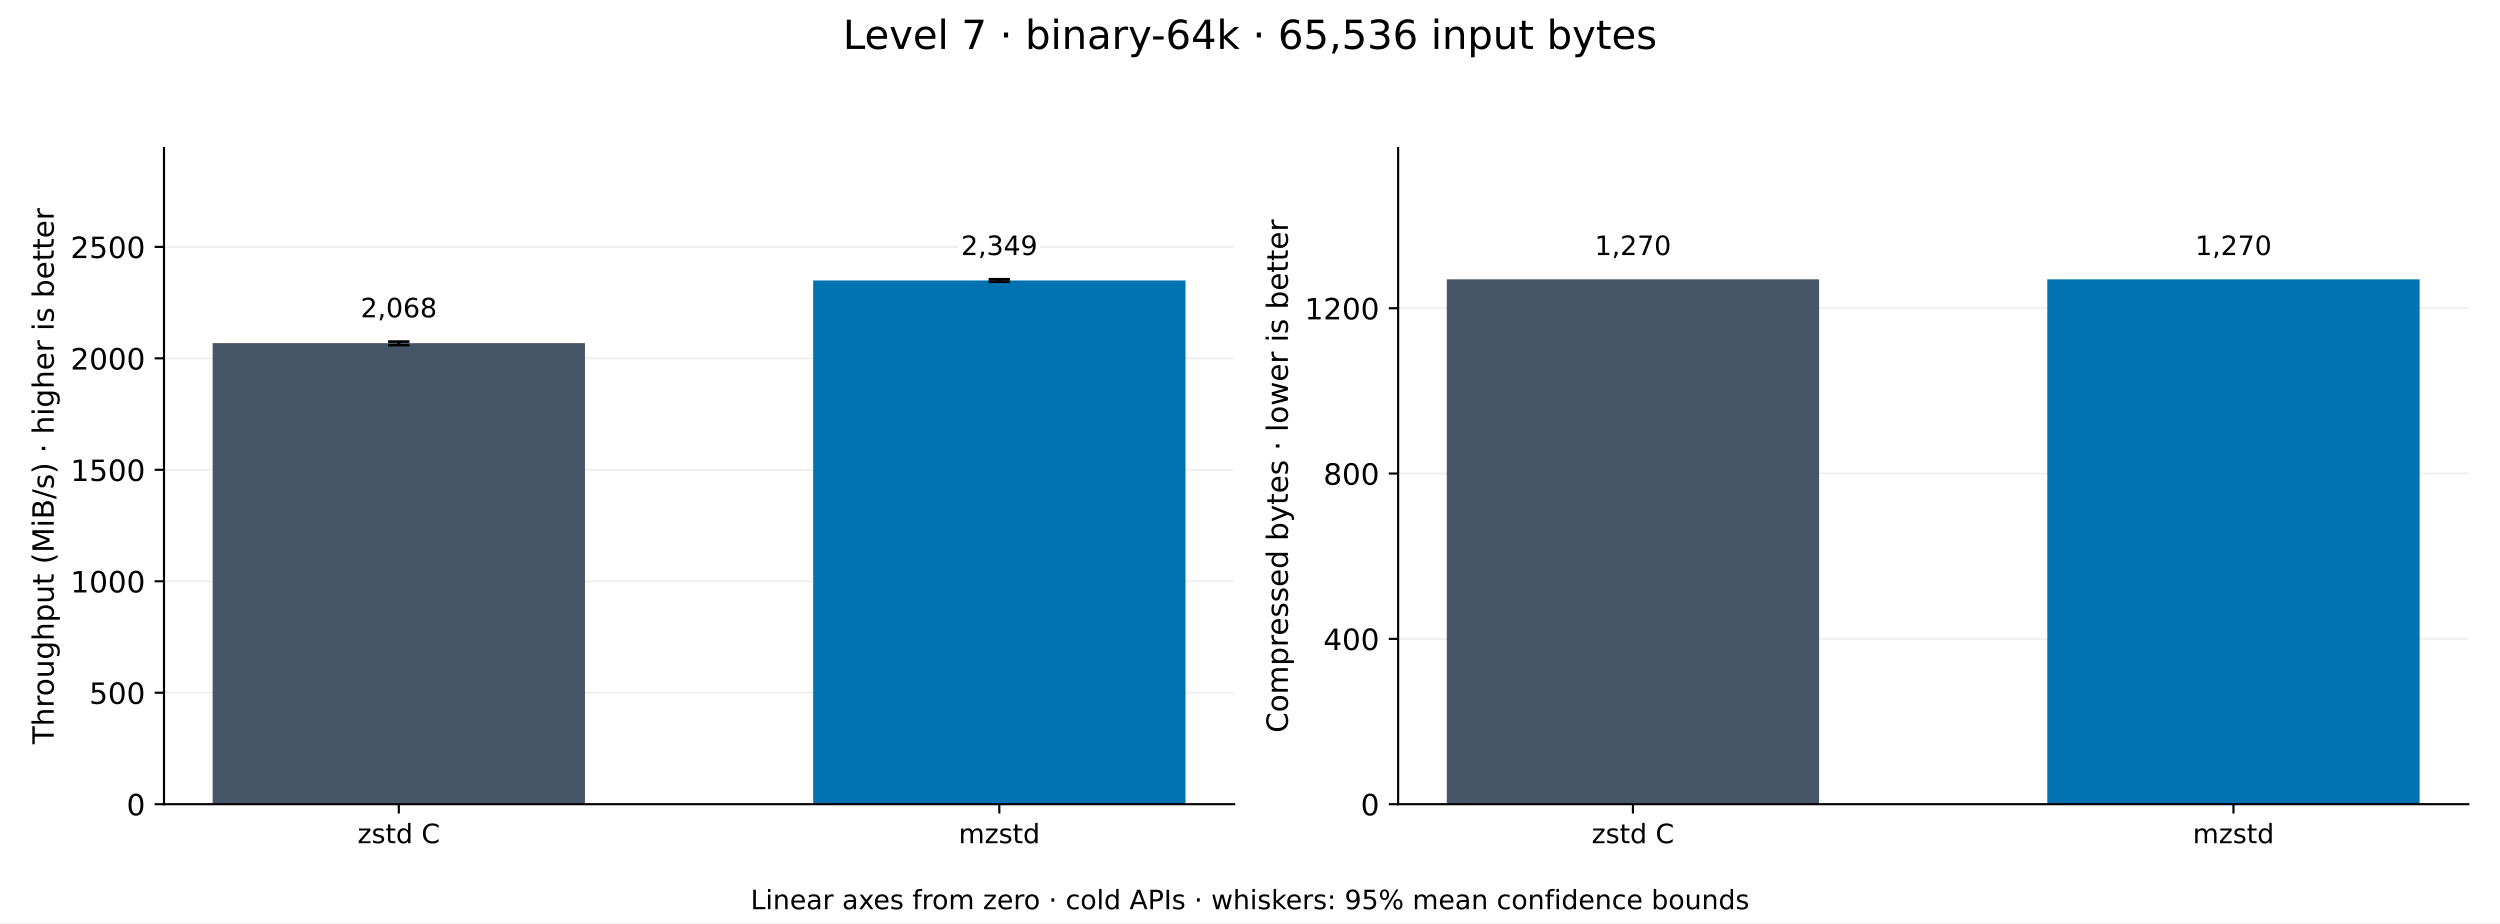
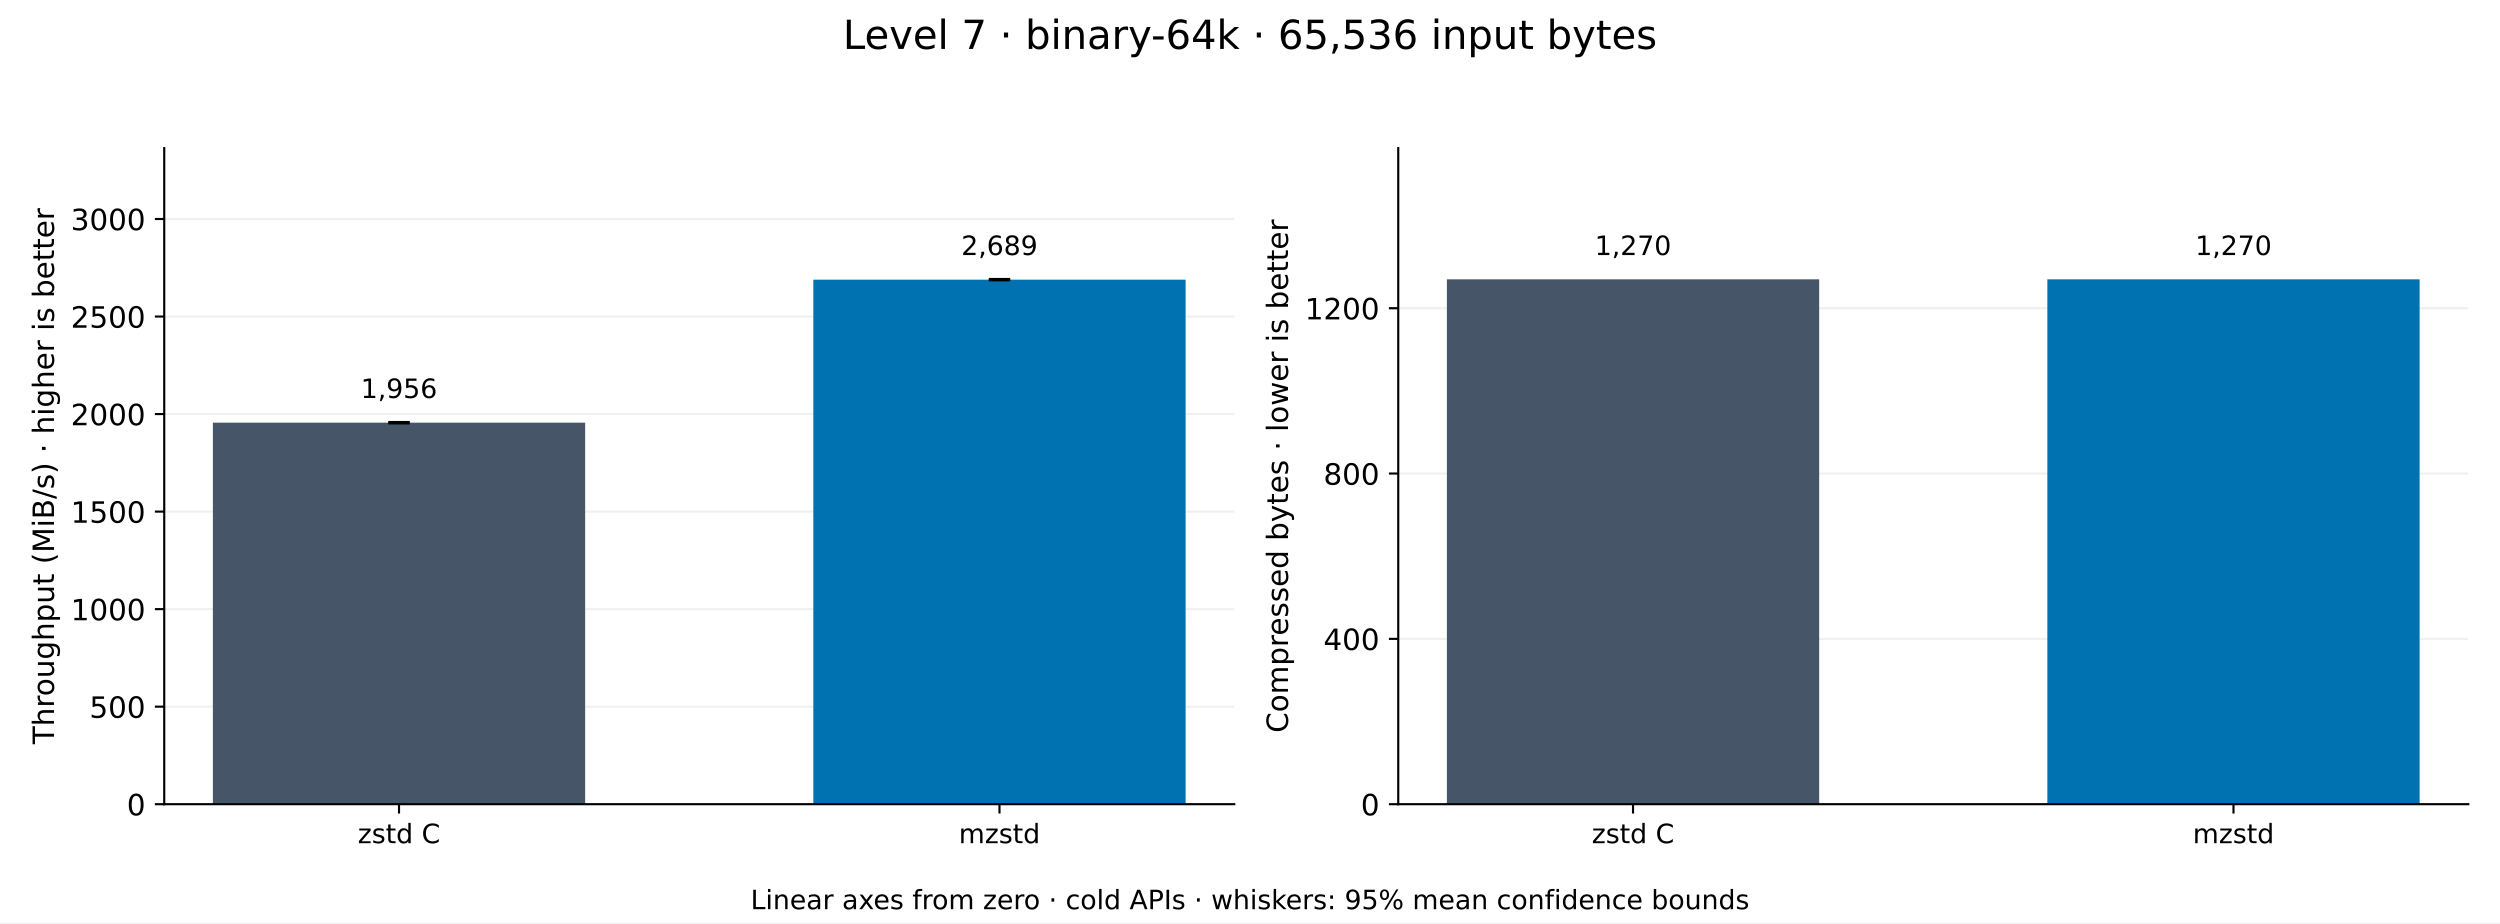
<svg xmlns="http://www.w3.org/2000/svg" xmlns:xlink="http://www.w3.org/1999/xlink" width="936pt" height="345.6pt" viewBox="0 0 936 345.6" version="1.1">
  <defs>
    <style type="text/css">*{stroke-linejoin: round; stroke-linecap: butt}</style>
  </defs>
  <g id="figure_1">
    <g id="patch_1">
      <path d="M 0 345.6 L 936 345.6 L 936 0 L 0 0 z " style="fill: #ffffff" />
    </g>
    <g id="axes_1">
      <g id="patch_2">
-         <path d="M 61.4 301.088 L 462.06 301.088 L 462.06 55.44 L 61.4 55.44 z " style="fill: #ffffff" />
+         <path d="M 61.49 301.088 L 462.105 301.088 L 462.105 55.44 L 61.49 55.44 z " style="fill: #ffffff" />
      </g>
      <g id="matplotlib.axis_1">
        <g id="xtick_1">
          <g id="line2d_1">
            <defs>
              <path id="mcbfd24ea1b" d="M 0 0 L 0 3.5 " style="stroke: #000000; stroke-width: 0.8" />
            </defs>
            <g>
-               <use xlink:href="#mcbfd24ea1b" x="149.311" y="301.088" style="stroke: #000000; stroke-width: 0.8" />
+               <use xlink:href="#mcbfd24ea1b" x="149.391" y="301.088" style="stroke: #000000; stroke-width: 0.8" />
            </g>
          </g>
          <g id="text_1">
-             <text style="font-size: 10px; font-family: 'DejaVu Sans', 'Bitstream Vera Sans', 'Computer Modern Sans Serif', 'Lucida Grande', 'Verdana', 'Geneva', 'Lucid', 'Arial', 'Helvetica', 'Avant Garde', sans-serif; text-anchor: middle" x="149.311" y="315.686" transform="rotate(-0 149.3114 315.6864)">zstd C</text>
+             <text style="font-size: 10px; font-family: 'DejaVu Sans', 'Bitstream Vera Sans', 'Computer Modern Sans Serif', 'Lucida Grande', 'Verdana', 'Geneva', 'Lucid', 'Arial', 'Helvetica', 'Avant Garde', sans-serif; text-anchor: middle" x="149.391" y="315.686" transform="rotate(-0 149.3915 315.6864)">zstd C</text>
          </g>
        </g>
        <g id="xtick_2">
          <g id="line2d_2">
            <g>
-               <use xlink:href="#mcbfd24ea1b" x="374.149" y="301.088" style="stroke: #000000; stroke-width: 0.8" />
+               <use xlink:href="#mcbfd24ea1b" x="374.204" y="301.088" style="stroke: #000000; stroke-width: 0.8" />
            </g>
          </g>
          <g id="text_2">
-             <text style="font-size: 10px; font-family: 'DejaVu Sans', 'Bitstream Vera Sans', 'Computer Modern Sans Serif', 'Lucida Grande', 'Verdana', 'Geneva', 'Lucid', 'Arial', 'Helvetica', 'Avant Garde', sans-serif; text-anchor: middle" x="374.149" y="315.686" transform="rotate(-0 374.1486 315.6864)">mzstd</text>
+             <text style="font-size: 10px; font-family: 'DejaVu Sans', 'Bitstream Vera Sans', 'Computer Modern Sans Serif', 'Lucida Grande', 'Verdana', 'Geneva', 'Lucid', 'Arial', 'Helvetica', 'Avant Garde', sans-serif; text-anchor: middle" x="374.204" y="315.686" transform="rotate(-0 374.2035 315.6864)">mzstd</text>
          </g>
        </g>
      </g>
      <g id="matplotlib.axis_2">
        <g id="ytick_1">
          <g id="line2d_3">
-             <path d="M 61.4 301.088 L 462.06 301.088 " clip-path="url(#p8adc0d4bf5)" style="fill: none; stroke: #b0b0b0; stroke-opacity: 0.18; stroke-width: 0.8; stroke-linecap: square" />
+             <path d="M 61.49 301.088 L 462.105 301.088 " clip-path="url(#p522dcb040a)" style="fill: none; stroke: #b0b0b0; stroke-opacity: 0.18; stroke-width: 0.8; stroke-linecap: square" />
          </g>
          <g id="line2d_4">
            <defs>
              <path id="m862e928616" d="M 0 0 L -3.5 0 " style="stroke: #000000; stroke-width: 0.8" />
            </defs>
            <g>
-               <use xlink:href="#m862e928616" x="61.4" y="301.088" style="stroke: #000000; stroke-width: 0.8" />
+               <use xlink:href="#m862e928616" x="61.49" y="301.088" style="stroke: #000000; stroke-width: 0.8" />
            </g>
          </g>
          <g id="text_3">
-             <text style="font-size: 11px; font-family: 'DejaVu Sans', 'Bitstream Vera Sans', 'Computer Modern Sans Serif', 'Lucida Grande', 'Verdana', 'Geneva', 'Lucid', 'Arial', 'Helvetica', 'Avant Garde', sans-serif; text-anchor: end" x="54.4" y="305.267" transform="rotate(-0 54.4 305.2671)">0</text>
+             <text style="font-size: 11px; font-family: 'DejaVu Sans', 'Bitstream Vera Sans', 'Computer Modern Sans Serif', 'Lucida Grande', 'Verdana', 'Geneva', 'Lucid', 'Arial', 'Helvetica', 'Avant Garde', sans-serif; text-anchor: end" x="54.49" y="305.267" transform="rotate(-0 54.49 305.2671)">0</text>
          </g>
        </g>
        <g id="ytick_2">
          <g id="line2d_5">
-             <path d="M 61.4 259.358 L 462.06 259.358 " clip-path="url(#p8adc0d4bf5)" style="fill: none; stroke: #b0b0b0; stroke-opacity: 0.18; stroke-width: 0.8; stroke-linecap: square" />
+             <path d="M 61.49 264.573 L 462.105 264.573 " clip-path="url(#p522dcb040a)" style="fill: none; stroke: #b0b0b0; stroke-opacity: 0.18; stroke-width: 0.8; stroke-linecap: square" />
          </g>
          <g id="line2d_6">
            <g>
-               <use xlink:href="#m862e928616" x="61.4" y="259.358" style="stroke: #000000; stroke-width: 0.8" />
+               <use xlink:href="#m862e928616" x="61.49" y="264.573" style="stroke: #000000; stroke-width: 0.8" />
            </g>
          </g>
          <g id="text_4">
-             <text style="font-size: 11px; font-family: 'DejaVu Sans', 'Bitstream Vera Sans', 'Computer Modern Sans Serif', 'Lucida Grande', 'Verdana', 'Geneva', 'Lucid', 'Arial', 'Helvetica', 'Avant Garde', sans-serif; text-anchor: end" x="54.4" y="263.537" transform="rotate(-0 54.4 263.5373)">500</text>
+             <text style="font-size: 11px; font-family: 'DejaVu Sans', 'Bitstream Vera Sans', 'Computer Modern Sans Serif', 'Lucida Grande', 'Verdana', 'Geneva', 'Lucid', 'Arial', 'Helvetica', 'Avant Garde', sans-serif; text-anchor: end" x="54.49" y="268.752" transform="rotate(-0 54.49 268.7522)">500</text>
          </g>
        </g>
        <g id="ytick_3">
          <g id="line2d_7">
-             <path d="M 61.4 217.628 L 462.06 217.628 " clip-path="url(#p8adc0d4bf5)" style="fill: none; stroke: #b0b0b0; stroke-opacity: 0.18; stroke-width: 0.8; stroke-linecap: square" />
+             <path d="M 61.49 228.058 L 462.105 228.058 " clip-path="url(#p522dcb040a)" style="fill: none; stroke: #b0b0b0; stroke-opacity: 0.18; stroke-width: 0.8; stroke-linecap: square" />
          </g>
          <g id="line2d_8">
            <g>
-               <use xlink:href="#m862e928616" x="61.4" y="217.628" style="stroke: #000000; stroke-width: 0.8" />
+               <use xlink:href="#m862e928616" x="61.49" y="228.058" style="stroke: #000000; stroke-width: 0.8" />
            </g>
          </g>
          <g id="text_5">
-             <text style="font-size: 11px; font-family: 'DejaVu Sans', 'Bitstream Vera Sans', 'Computer Modern Sans Serif', 'Lucida Grande', 'Verdana', 'Geneva', 'Lucid', 'Arial', 'Helvetica', 'Avant Garde', sans-serif; text-anchor: end" x="54.4" y="221.807" transform="rotate(-0 54.4 221.8074)">1000</text>
+             <text style="font-size: 11px; font-family: 'DejaVu Sans', 'Bitstream Vera Sans', 'Computer Modern Sans Serif', 'Lucida Grande', 'Verdana', 'Geneva', 'Lucid', 'Arial', 'Helvetica', 'Avant Garde', sans-serif; text-anchor: end" x="54.49" y="232.237" transform="rotate(-0 54.49 232.2373)">1000</text>
          </g>
        </g>
        <g id="ytick_4">
          <g id="line2d_9">
-             <path d="M 61.4 175.898 L 462.06 175.898 " clip-path="url(#p8adc0d4bf5)" style="fill: none; stroke: #b0b0b0; stroke-opacity: 0.18; stroke-width: 0.8; stroke-linecap: square" />
+             <path d="M 61.49 191.543 L 462.105 191.543 " clip-path="url(#p522dcb040a)" style="fill: none; stroke: #b0b0b0; stroke-opacity: 0.18; stroke-width: 0.8; stroke-linecap: square" />
          </g>
          <g id="line2d_10">
            <g>
-               <use xlink:href="#m862e928616" x="61.4" y="175.898" style="stroke: #000000; stroke-width: 0.8" />
+               <use xlink:href="#m862e928616" x="61.49" y="191.543" style="stroke: #000000; stroke-width: 0.8" />
            </g>
          </g>
          <g id="text_6">
-             <text style="font-size: 11px; font-family: 'DejaVu Sans', 'Bitstream Vera Sans', 'Computer Modern Sans Serif', 'Lucida Grande', 'Verdana', 'Geneva', 'Lucid', 'Arial', 'Helvetica', 'Avant Garde', sans-serif; text-anchor: end" x="54.4" y="180.078" transform="rotate(-0 54.4 180.0776)">1500</text>
+             <text style="font-size: 11px; font-family: 'DejaVu Sans', 'Bitstream Vera Sans', 'Computer Modern Sans Serif', 'Lucida Grande', 'Verdana', 'Geneva', 'Lucid', 'Arial', 'Helvetica', 'Avant Garde', sans-serif; text-anchor: end" x="54.49" y="195.722" transform="rotate(-0 54.49 195.7224)">1500</text>
          </g>
        </g>
        <g id="ytick_5">
          <g id="line2d_11">
-             <path d="M 61.4 134.169 L 462.06 134.169 " clip-path="url(#p8adc0d4bf5)" style="fill: none; stroke: #b0b0b0; stroke-opacity: 0.18; stroke-width: 0.8; stroke-linecap: square" />
+             <path d="M 61.49 155.028 L 462.105 155.028 " clip-path="url(#p522dcb040a)" style="fill: none; stroke: #b0b0b0; stroke-opacity: 0.18; stroke-width: 0.8; stroke-linecap: square" />
          </g>
          <g id="line2d_12">
            <g>
-               <use xlink:href="#m862e928616" x="61.4" y="134.169" style="stroke: #000000; stroke-width: 0.8" />
+               <use xlink:href="#m862e928616" x="61.49" y="155.028" style="stroke: #000000; stroke-width: 0.8" />
            </g>
          </g>
          <g id="text_7">
-             <text style="font-size: 11px; font-family: 'DejaVu Sans', 'Bitstream Vera Sans', 'Computer Modern Sans Serif', 'Lucida Grande', 'Verdana', 'Geneva', 'Lucid', 'Arial', 'Helvetica', 'Avant Garde', sans-serif; text-anchor: end" x="54.4" y="138.348" transform="rotate(-0 54.4 138.3477)">2000</text>
+             <text style="font-size: 11px; font-family: 'DejaVu Sans', 'Bitstream Vera Sans', 'Computer Modern Sans Serif', 'Lucida Grande', 'Verdana', 'Geneva', 'Lucid', 'Arial', 'Helvetica', 'Avant Garde', sans-serif; text-anchor: end" x="54.49" y="159.208" transform="rotate(-0 54.49 159.2075)">2000</text>
          </g>
        </g>
        <g id="ytick_6">
          <g id="line2d_13">
-             <path d="M 61.4 92.439 L 462.06 92.439 " clip-path="url(#p8adc0d4bf5)" style="fill: none; stroke: #b0b0b0; stroke-opacity: 0.18; stroke-width: 0.8; stroke-linecap: square" />
+             <path d="M 61.49 118.513 L 462.105 118.513 " clip-path="url(#p522dcb040a)" style="fill: none; stroke: #b0b0b0; stroke-opacity: 0.18; stroke-width: 0.8; stroke-linecap: square" />
          </g>
          <g id="line2d_14">
            <g>
-               <use xlink:href="#m862e928616" x="61.4" y="92.439" style="stroke: #000000; stroke-width: 0.8" />
+               <use xlink:href="#m862e928616" x="61.49" y="118.513" style="stroke: #000000; stroke-width: 0.8" />
            </g>
          </g>
          <g id="text_8">
-             <text style="font-size: 11px; font-family: 'DejaVu Sans', 'Bitstream Vera Sans', 'Computer Modern Sans Serif', 'Lucida Grande', 'Verdana', 'Geneva', 'Lucid', 'Arial', 'Helvetica', 'Avant Garde', sans-serif; text-anchor: end" x="54.4" y="96.618" transform="rotate(-0 54.4 96.61785)">2500</text>
-           </g>
-         </g>
-         <g id="text_9">
-           <text style="font-size: 11px; font-family: 'DejaVu Sans', 'Bitstream Vera Sans', 'Computer Modern Sans Serif', 'Lucida Grande', 'Verdana', 'Geneva', 'Lucid', 'Arial', 'Helvetica', 'Avant Garde', sans-serif; text-anchor: middle" x="20.117" y="178.264" transform="rotate(-90 20.11734 178.264)">Throughput (MiB/s) · higher is better</text>
+             <text style="font-size: 11px; font-family: 'DejaVu Sans', 'Bitstream Vera Sans', 'Computer Modern Sans Serif', 'Lucida Grande', 'Verdana', 'Geneva', 'Lucid', 'Arial', 'Helvetica', 'Avant Garde', sans-serif; text-anchor: end" x="54.49" y="122.693" transform="rotate(-0 54.49 122.6926)">2500</text>
+           </g>
+         </g>
+         <g id="ytick_7">
+           <g id="line2d_15">
+             <path d="M 61.49 81.999 L 462.105 81.999 " clip-path="url(#p522dcb040a)" style="fill: none; stroke: #b0b0b0; stroke-opacity: 0.18; stroke-width: 0.8; stroke-linecap: square" />
+           </g>
+           <g id="line2d_16">
+             <g>
+               <use xlink:href="#m862e928616" x="61.49" y="81.999" style="stroke: #000000; stroke-width: 0.8" />
+             </g>
+           </g>
+           <g id="text_9">
+             <text style="font-size: 11px; font-family: 'DejaVu Sans', 'Bitstream Vera Sans', 'Computer Modern Sans Serif', 'Lucida Grande', 'Verdana', 'Geneva', 'Lucid', 'Arial', 'Helvetica', 'Avant Garde', sans-serif; text-anchor: end" x="54.49" y="86.178" transform="rotate(-0 54.49 86.17769)">3000</text>
+           </g>
+         </g>
+         <g id="text_10">
+           <text style="font-size: 11px; font-family: 'DejaVu Sans', 'Bitstream Vera Sans', 'Computer Modern Sans Serif', 'Lucida Grande', 'Verdana', 'Geneva', 'Lucid', 'Arial', 'Helvetica', 'Avant Garde', sans-serif; text-anchor: middle" x="20.207" y="178.264" transform="rotate(-90 20.20734 178.264)">Throughput (MiB/s) · higher is better</text>
        </g>
      </g>
      <g id="patch_3">
-         <path d="M 79.612 301.088 L 219.011 301.088 L 219.011 128.481 L 79.612 128.481 z " clip-path="url(#p8adc0d4bf5)" style="fill: #475569" />
+         <path d="M 79.7 301.088 L 219.083 301.088 L 219.083 158.251 L 79.7 158.251 z " clip-path="url(#p522dcb040a)" style="fill: #475569" />
      </g>
      <g id="patch_4">
-         <path d="M 304.449 301.088 L 443.848 301.088 L 443.848 105.017 L 304.449 105.017 z " clip-path="url(#p8adc0d4bf5)" style="fill: #0072b2" />
+         <path d="M 304.512 301.088 L 443.895 301.088 L 443.895 104.701 L 304.512 104.701 z " clip-path="url(#p522dcb040a)" style="fill: #0072b2" />
      </g>
      <g id="LineCollection_1">
-         <path d="M 149.311 129.21 L 149.311 127.889 " clip-path="url(#p8adc0d4bf5)" style="fill: none; stroke: #000000; stroke-width: 1.2" />
-         <path d="M 374.149 105.489 L 374.149 104.57 " clip-path="url(#p8adc0d4bf5)" style="fill: none; stroke: #000000; stroke-width: 1.2" />
-       </g>
-       <g id="line2d_15">
+         <path d="M 149.391 158.423 L 149.391 158.097 " clip-path="url(#p522dcb040a)" style="fill: none; stroke: #000000; stroke-width: 1.2" />
+         <path d="M 374.204 104.851 L 374.204 104.57 " clip-path="url(#p522dcb040a)" style="fill: none; stroke: #000000; stroke-width: 1.2" />
+       </g>
+       <g id="line2d_17">
        <defs>
          <path id="mf7f69e77f0" d="M 4 0 L -4 -0 " style="stroke: #000000" />
        </defs>
-         <g clip-path="url(#p8adc0d4bf5)">
-           <use xlink:href="#mf7f69e77f0" x="149.311" y="129.21" style="fill: #1f77b4; stroke: #000000" />
-           <use xlink:href="#mf7f69e77f0" x="374.149" y="105.489" style="fill: #1f77b4; stroke: #000000" />
-         </g>
-       </g>
-       <g id="line2d_16">
-         <g clip-path="url(#p8adc0d4bf5)">
-           <use xlink:href="#mf7f69e77f0" x="149.311" y="127.889" style="fill: #1f77b4; stroke: #000000" />
-           <use xlink:href="#mf7f69e77f0" x="374.149" y="104.57" style="fill: #1f77b4; stroke: #000000" />
+         <g clip-path="url(#p522dcb040a)">
+           <use xlink:href="#mf7f69e77f0" x="149.391" y="158.423" style="fill: #1f77b4; stroke: #000000" />
+           <use xlink:href="#mf7f69e77f0" x="374.204" y="104.851" style="fill: #1f77b4; stroke: #000000" />
+         </g>
+       </g>
+       <g id="line2d_18">
+         <g clip-path="url(#p522dcb040a)">
+           <use xlink:href="#mf7f69e77f0" x="149.391" y="158.097" style="fill: #1f77b4; stroke: #000000" />
+           <use xlink:href="#mf7f69e77f0" x="374.204" y="104.57" style="fill: #1f77b4; stroke: #000000" />
        </g>
      </g>
      <g id="patch_5">
-         <path d="M 61.4 301.088 L 61.4 55.44 " style="fill: none; stroke: #000000; stroke-width: 0.8; stroke-linejoin: miter; stroke-linecap: square" />
+         <path d="M 61.49 301.088 L 61.49 55.44 " style="fill: none; stroke: #000000; stroke-width: 0.8; stroke-linejoin: miter; stroke-linecap: square" />
      </g>
      <g id="patch_6">
-         <path d="M 61.4 301.088 L 462.06 301.088 " style="fill: none; stroke: #000000; stroke-width: 0.8; stroke-linejoin: miter; stroke-linecap: square" />
-       </g>
-       <g id="text_10">
+         <path d="M 61.49 301.088 L 462.105 301.088 " style="fill: none; stroke: #000000; stroke-width: 0.8; stroke-linejoin: miter; stroke-linecap: square" />
+       </g>
+       <g id="text_11">
        <g id="patch_7">
-           <path d="M 133.997 121.889 L 164.625 121.889 L 164.625 110.211 L 133.997 110.211 z " style="fill: #ffffff; opacity: 0.9" />
-         </g>
-         <text style="font-size: 10px; font-family: 'DejaVu Sans', 'Bitstream Vera Sans', 'Computer Modern Sans Serif', 'Lucida Grande', 'Verdana', 'Geneva', 'Lucid', 'Arial', 'Helvetica', 'Avant Garde', sans-serif; text-anchor: middle" x="149.311" y="118.809" transform="rotate(-0 149.3114 118.8094)">2,068</text>
-       </g>
-       <g id="text_11">
+           <path d="M 134.077 152.097 L 164.706 152.097 L 164.706 140.418 L 134.077 140.418 z " style="fill: #ffffff; opacity: 0.9" />
+         </g>
+         <text style="font-size: 10px; font-family: 'DejaVu Sans', 'Bitstream Vera Sans', 'Computer Modern Sans Serif', 'Lucida Grande', 'Verdana', 'Geneva', 'Lucid', 'Arial', 'Helvetica', 'Avant Garde', sans-serif; text-anchor: middle" x="149.391" y="149.017" transform="rotate(-0 149.3915 149.0168)">1,956</text>
+       </g>
+       <g id="text_12">
        <g id="patch_8">
-           <path d="M 358.835 98.57 L 389.463 98.57 L 389.463 86.891 L 358.835 86.891 z " style="fill: #ffffff; opacity: 0.9" />
-         </g>
-         <text style="font-size: 10px; font-family: 'DejaVu Sans', 'Bitstream Vera Sans', 'Computer Modern Sans Serif', 'Lucida Grande', 'Verdana', 'Geneva', 'Lucid', 'Arial', 'Helvetica', 'Avant Garde', sans-serif; text-anchor: middle" x="374.149" y="95.49" transform="rotate(-0 374.1486 95.48991)">2,349</text>
+           <path d="M 358.889 98.57 L 389.518 98.57 L 389.518 86.891 L 358.889 86.891 z " style="fill: #ffffff; opacity: 0.9" />
+         </g>
+         <text style="font-size: 10px; font-family: 'DejaVu Sans', 'Bitstream Vera Sans', 'Computer Modern Sans Serif', 'Lucida Grande', 'Verdana', 'Geneva', 'Lucid', 'Arial', 'Helvetica', 'Avant Garde', sans-serif; text-anchor: middle" x="374.204" y="95.49" transform="rotate(-0 374.2035 95.48991)">2,689</text>
      </g>
    </g>
    <g id="axes_2">
      <g id="patch_9">
-         <path d="M 523.46 301.088 L 924.12 301.088 L 924.12 55.44 L 523.46 55.44 z " style="fill: #ffffff" />
+         <path d="M 523.505 301.088 L 924.12 301.088 L 924.12 55.44 L 523.505 55.44 z " style="fill: #ffffff" />
      </g>
      <g id="matplotlib.axis_3">
        <g id="xtick_3">
-           <g id="line2d_17">
-             <g>
-               <use xlink:href="#mcbfd24ea1b" x="611.371" y="301.088" style="stroke: #000000; stroke-width: 0.8" />
-             </g>
-           </g>
-           <g id="text_12">
-             <text style="font-size: 10px; font-family: 'DejaVu Sans', 'Bitstream Vera Sans', 'Computer Modern Sans Serif', 'Lucida Grande', 'Verdana', 'Geneva', 'Lucid', 'Arial', 'Helvetica', 'Avant Garde', sans-serif; text-anchor: middle" x="611.371" y="315.686" transform="rotate(-0 611.3714 315.6864)">zstd C</text>
+           <g id="line2d_19">
+             <g>
+               <use xlink:href="#mcbfd24ea1b" x="611.406" y="301.088" style="stroke: #000000; stroke-width: 0.8" />
+             </g>
+           </g>
+           <g id="text_13">
+             <text style="font-size: 10px; font-family: 'DejaVu Sans', 'Bitstream Vera Sans', 'Computer Modern Sans Serif', 'Lucida Grande', 'Verdana', 'Geneva', 'Lucid', 'Arial', 'Helvetica', 'Avant Garde', sans-serif; text-anchor: middle" x="611.406" y="315.686" transform="rotate(-0 611.4065 315.6864)">zstd C</text>
          </g>
        </g>
        <g id="xtick_4">
-           <g id="line2d_18">
-             <g>
-               <use xlink:href="#mcbfd24ea1b" x="836.209" y="301.088" style="stroke: #000000; stroke-width: 0.8" />
-             </g>
-           </g>
-           <g id="text_13">
-             <text style="font-size: 10px; font-family: 'DejaVu Sans', 'Bitstream Vera Sans', 'Computer Modern Sans Serif', 'Lucida Grande', 'Verdana', 'Geneva', 'Lucid', 'Arial', 'Helvetica', 'Avant Garde', sans-serif; text-anchor: middle" x="836.209" y="315.686" transform="rotate(-0 836.2086 315.6864)">mzstd</text>
+           <g id="line2d_20">
+             <g>
+               <use xlink:href="#mcbfd24ea1b" x="836.219" y="301.088" style="stroke: #000000; stroke-width: 0.8" />
+             </g>
+           </g>
+           <g id="text_14">
+             <text style="font-size: 10px; font-family: 'DejaVu Sans', 'Bitstream Vera Sans', 'Computer Modern Sans Serif', 'Lucida Grande', 'Verdana', 'Geneva', 'Lucid', 'Arial', 'Helvetica', 'Avant Garde', sans-serif; text-anchor: middle" x="836.219" y="315.686" transform="rotate(-0 836.2185 315.6864)">mzstd</text>
          </g>
        </g>
      </g>
      <g id="matplotlib.axis_4">
-         <g id="ytick_7">
-           <g id="line2d_19">
-             <path d="M 523.46 301.088 L 924.12 301.088 " clip-path="url(#pa62b2b81f9)" style="fill: none; stroke: #b0b0b0; stroke-opacity: 0.18; stroke-width: 0.8; stroke-linecap: square" />
-           </g>
-           <g id="line2d_20">
-             <g>
-               <use xlink:href="#m862e928616" x="523.46" y="301.088" style="stroke: #000000; stroke-width: 0.8" />
-             </g>
-           </g>
-           <g id="text_14">
-             <text style="font-size: 11px; font-family: 'DejaVu Sans', 'Bitstream Vera Sans', 'Computer Modern Sans Serif', 'Lucida Grande', 'Verdana', 'Geneva', 'Lucid', 'Arial', 'Helvetica', 'Avant Garde', sans-serif; text-anchor: end" x="516.46" y="305.267" transform="rotate(-0 516.46 305.2671)">0</text>
-           </g>
-         </g>
        <g id="ytick_8">
          <g id="line2d_21">
-             <path d="M 523.46 239.192 L 924.12 239.192 " clip-path="url(#pa62b2b81f9)" style="fill: none; stroke: #b0b0b0; stroke-opacity: 0.18; stroke-width: 0.8; stroke-linecap: square" />
+             <path d="M 523.505 301.088 L 924.12 301.088 " clip-path="url(#p06bb9e9f53)" style="fill: none; stroke: #b0b0b0; stroke-opacity: 0.18; stroke-width: 0.8; stroke-linecap: square" />
          </g>
          <g id="line2d_22">
            <g>
-               <use xlink:href="#m862e928616" x="523.46" y="239.192" style="stroke: #000000; stroke-width: 0.8" />
+               <use xlink:href="#m862e928616" x="523.505" y="301.088" style="stroke: #000000; stroke-width: 0.8" />
            </g>
          </g>
          <g id="text_15">
-             <text style="font-size: 11px; font-family: 'DejaVu Sans', 'Bitstream Vera Sans', 'Computer Modern Sans Serif', 'Lucida Grande', 'Verdana', 'Geneva', 'Lucid', 'Arial', 'Helvetica', 'Avant Garde', sans-serif; text-anchor: end" x="516.46" y="243.372" transform="rotate(-0 516.46 243.3716)">400</text>
+             <text style="font-size: 11px; font-family: 'DejaVu Sans', 'Bitstream Vera Sans', 'Computer Modern Sans Serif', 'Lucida Grande', 'Verdana', 'Geneva', 'Lucid', 'Arial', 'Helvetica', 'Avant Garde', sans-serif; text-anchor: end" x="516.505" y="305.267" transform="rotate(-0 516.505 305.2671)">0</text>
          </g>
        </g>
        <g id="ytick_9">
          <g id="line2d_23">
-             <path d="M 523.46 177.297 L 924.12 177.297 " clip-path="url(#pa62b2b81f9)" style="fill: none; stroke: #b0b0b0; stroke-opacity: 0.18; stroke-width: 0.8; stroke-linecap: square" />
+             <path d="M 523.505 239.192 L 924.12 239.192 " clip-path="url(#p06bb9e9f53)" style="fill: none; stroke: #b0b0b0; stroke-opacity: 0.18; stroke-width: 0.8; stroke-linecap: square" />
          </g>
          <g id="line2d_24">
            <g>
-               <use xlink:href="#m862e928616" x="523.46" y="177.297" style="stroke: #000000; stroke-width: 0.8" />
+               <use xlink:href="#m862e928616" x="523.505" y="239.192" style="stroke: #000000; stroke-width: 0.8" />
            </g>
          </g>
          <g id="text_16">
-             <text style="font-size: 11px; font-family: 'DejaVu Sans', 'Bitstream Vera Sans', 'Computer Modern Sans Serif', 'Lucida Grande', 'Verdana', 'Geneva', 'Lucid', 'Arial', 'Helvetica', 'Avant Garde', sans-serif; text-anchor: end" x="516.46" y="181.476" transform="rotate(-0 516.46 181.476)">800</text>
+             <text style="font-size: 11px; font-family: 'DejaVu Sans', 'Bitstream Vera Sans', 'Computer Modern Sans Serif', 'Lucida Grande', 'Verdana', 'Geneva', 'Lucid', 'Arial', 'Helvetica', 'Avant Garde', sans-serif; text-anchor: end" x="516.505" y="243.372" transform="rotate(-0 516.505 243.3716)">400</text>
          </g>
        </g>
        <g id="ytick_10">
          <g id="line2d_25">
-             <path d="M 523.46 115.401 L 924.12 115.401 " clip-path="url(#pa62b2b81f9)" style="fill: none; stroke: #b0b0b0; stroke-opacity: 0.18; stroke-width: 0.8; stroke-linecap: square" />
+             <path d="M 523.505 177.297 L 924.12 177.297 " clip-path="url(#p06bb9e9f53)" style="fill: none; stroke: #b0b0b0; stroke-opacity: 0.18; stroke-width: 0.8; stroke-linecap: square" />
          </g>
          <g id="line2d_26">
            <g>
-               <use xlink:href="#m862e928616" x="523.46" y="115.401" style="stroke: #000000; stroke-width: 0.8" />
+               <use xlink:href="#m862e928616" x="523.505" y="177.297" style="stroke: #000000; stroke-width: 0.8" />
            </g>
          </g>
          <g id="text_17">
-             <text style="font-size: 11px; font-family: 'DejaVu Sans', 'Bitstream Vera Sans', 'Computer Modern Sans Serif', 'Lucida Grande', 'Verdana', 'Geneva', 'Lucid', 'Arial', 'Helvetica', 'Avant Garde', sans-serif; text-anchor: end" x="516.46" y="119.58" transform="rotate(-0 516.46 119.5805)">1200</text>
-           </g>
-         </g>
-         <g id="text_18">
-           <text style="font-size: 11px; font-family: 'DejaVu Sans', 'Bitstream Vera Sans', 'Computer Modern Sans Serif', 'Lucida Grande', 'Verdana', 'Geneva', 'Lucid', 'Arial', 'Helvetica', 'Avant Garde', sans-serif; text-anchor: middle" x="482.177" y="178.264" transform="rotate(-90 482.1773 178.264)">Compressed bytes · lower is better</text>
+             <text style="font-size: 11px; font-family: 'DejaVu Sans', 'Bitstream Vera Sans', 'Computer Modern Sans Serif', 'Lucida Grande', 'Verdana', 'Geneva', 'Lucid', 'Arial', 'Helvetica', 'Avant Garde', sans-serif; text-anchor: end" x="516.505" y="181.476" transform="rotate(-0 516.505 181.476)">800</text>
+           </g>
+         </g>
+         <g id="ytick_11">
+           <g id="line2d_27">
+             <path d="M 523.505 115.401 L 924.12 115.401 " clip-path="url(#p06bb9e9f53)" style="fill: none; stroke: #b0b0b0; stroke-opacity: 0.18; stroke-width: 0.8; stroke-linecap: square" />
+           </g>
+           <g id="line2d_28">
+             <g>
+               <use xlink:href="#m862e928616" x="523.505" y="115.401" style="stroke: #000000; stroke-width: 0.8" />
+             </g>
+           </g>
+           <g id="text_18">
+             <text style="font-size: 11px; font-family: 'DejaVu Sans', 'Bitstream Vera Sans', 'Computer Modern Sans Serif', 'Lucida Grande', 'Verdana', 'Geneva', 'Lucid', 'Arial', 'Helvetica', 'Avant Garde', sans-serif; text-anchor: end" x="516.505" y="119.58" transform="rotate(-0 516.505 119.5805)">1200</text>
+           </g>
+         </g>
+         <g id="text_19">
+           <text style="font-size: 11px; font-family: 'DejaVu Sans', 'Bitstream Vera Sans', 'Computer Modern Sans Serif', 'Lucida Grande', 'Verdana', 'Geneva', 'Lucid', 'Arial', 'Helvetica', 'Avant Garde', sans-serif; text-anchor: middle" x="482.222" y="178.264" transform="rotate(-90 482.2223 178.264)">Compressed bytes · lower is better</text>
        </g>
      </g>
      <g id="patch_10">
-         <path d="M 541.672 301.088 L 681.071 301.088 L 681.071 104.57 L 541.672 104.57 z " clip-path="url(#pa62b2b81f9)" style="fill: #475569" />
+         <path d="M 541.715 301.088 L 681.098 301.088 L 681.098 104.57 L 541.715 104.57 z " clip-path="url(#p06bb9e9f53)" style="fill: #475569" />
      </g>
      <g id="patch_11">
-         <path d="M 766.509 301.088 L 905.908 301.088 L 905.908 104.57 L 766.509 104.57 z " clip-path="url(#pa62b2b81f9)" style="fill: #0072b2" />
+         <path d="M 766.527 301.088 L 905.91 301.088 L 905.91 104.57 L 766.527 104.57 z " clip-path="url(#p06bb9e9f53)" style="fill: #0072b2" />
      </g>
      <g id="patch_12">
-         <path d="M 523.46 301.088 L 523.46 55.44 " style="fill: none; stroke: #000000; stroke-width: 0.8; stroke-linejoin: miter; stroke-linecap: square" />
+         <path d="M 523.505 301.088 L 523.505 55.44 " style="fill: none; stroke: #000000; stroke-width: 0.8; stroke-linejoin: miter; stroke-linecap: square" />
      </g>
      <g id="patch_13">
-         <path d="M 523.46 301.088 L 924.12 301.088 " style="fill: none; stroke: #000000; stroke-width: 0.8; stroke-linejoin: miter; stroke-linecap: square" />
-       </g>
-       <g id="text_19">
+         <path d="M 523.505 301.088 L 924.12 301.088 " style="fill: none; stroke: #000000; stroke-width: 0.8; stroke-linejoin: miter; stroke-linecap: square" />
+       </g>
+       <g id="text_20">
        <g id="patch_14">
-           <path d="M 596.057 98.57 L 626.685 98.57 L 626.685 86.891 L 596.057 86.891 z " style="fill: #ffffff; opacity: 0.9" />
-         </g>
-         <text style="font-size: 10px; font-family: 'DejaVu Sans', 'Bitstream Vera Sans', 'Computer Modern Sans Serif', 'Lucida Grande', 'Verdana', 'Geneva', 'Lucid', 'Arial', 'Helvetica', 'Avant Garde', sans-serif; text-anchor: middle" x="611.371" y="95.49" transform="rotate(-0 611.3714 95.48991)">1,270</text>
-       </g>
-       <g id="text_20">
+           <path d="M 596.092 98.57 L 626.721 98.57 L 626.721 86.891 L 596.092 86.891 z " style="fill: #ffffff; opacity: 0.9" />
+         </g>
+         <text style="font-size: 10px; font-family: 'DejaVu Sans', 'Bitstream Vera Sans', 'Computer Modern Sans Serif', 'Lucida Grande', 'Verdana', 'Geneva', 'Lucid', 'Arial', 'Helvetica', 'Avant Garde', sans-serif; text-anchor: middle" x="611.406" y="95.49" transform="rotate(-0 611.4065 95.48991)">1,270</text>
+       </g>
+       <g id="text_21">
        <g id="patch_15">
-           <path d="M 820.895 98.57 L 851.523 98.57 L 851.523 86.891 L 820.895 86.891 z " style="fill: #ffffff; opacity: 0.9" />
-         </g>
-         <text style="font-size: 10px; font-family: 'DejaVu Sans', 'Bitstream Vera Sans', 'Computer Modern Sans Serif', 'Lucida Grande', 'Verdana', 'Geneva', 'Lucid', 'Arial', 'Helvetica', 'Avant Garde', sans-serif; text-anchor: middle" x="836.209" y="95.49" transform="rotate(-0 836.2086 95.48991)">1,270</text>
-       </g>
-     </g>
-     <g id="text_21">
+           <path d="M 820.904 98.57 L 851.533 98.57 L 851.533 86.891 L 820.904 86.891 z " style="fill: #ffffff; opacity: 0.9" />
+         </g>
+         <text style="font-size: 10px; font-family: 'DejaVu Sans', 'Bitstream Vera Sans', 'Computer Modern Sans Serif', 'Lucida Grande', 'Verdana', 'Geneva', 'Lucid', 'Arial', 'Helvetica', 'Avant Garde', sans-serif; text-anchor: middle" x="836.219" y="95.49" transform="rotate(-0 836.2185 95.48991)">1,270</text>
+       </g>
+     </g>
+     <g id="text_22">
      <text style="font-size: 15px; font-family: 'DejaVu Sans', 'Bitstream Vera Sans', 'Computer Modern Sans Serif', 'Lucida Grande', 'Verdana', 'Geneva', 'Lucid', 'Arial', 'Helvetica', 'Avant Garde', sans-serif; text-anchor: middle" x="468" y="18.31" transform="rotate(-0 468 18.30966)">Level 7 · binary-64k · 65,536 input bytes</text>
    </g>
-     <g id="text_22">
+     <g id="text_23">
      <text style="font-size: 10px; font-family: 'DejaVu Sans', 'Bitstream Vera Sans', 'Computer Modern Sans Serif', 'Lucida Grande', 'Verdana', 'Geneva', 'Lucid', 'Arial', 'Helvetica', 'Avant Garde', sans-serif; text-anchor: middle" x="468" y="340.416" transform="rotate(-0 468 340.416)">Linear axes from zero · cold APIs · whiskers: 95% mean confidence bounds</text>
    </g>
  </g>
  <defs>
-     <clipPath id="p8adc0d4bf5">
-       <rect x="61.4" y="55.44" width="400.66" height="245.648" />
+     <clipPath id="p522dcb040a">
+       <rect x="61.49" y="55.44" width="400.615" height="245.648" />
    </clipPath>
-     <clipPath id="pa62b2b81f9">
-       <rect x="523.46" y="55.44" width="400.66" height="245.648" />
+     <clipPath id="p06bb9e9f53">
+       <rect x="523.505" y="55.44" width="400.615" height="245.648" />
    </clipPath>
  </defs>
</svg>
